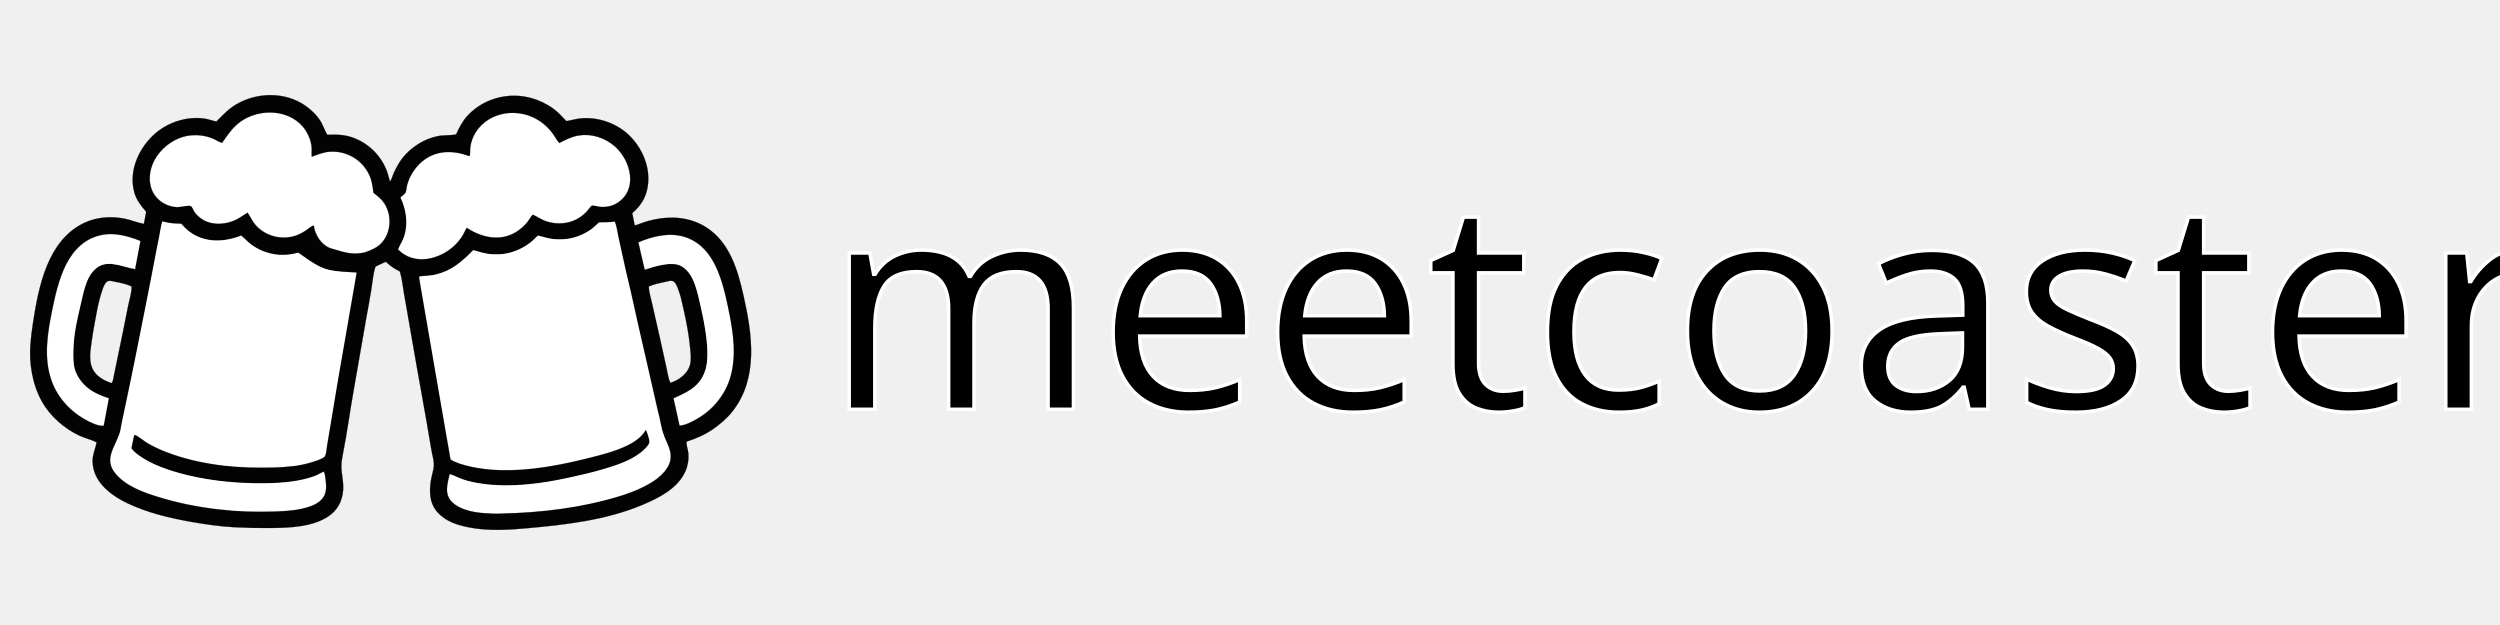
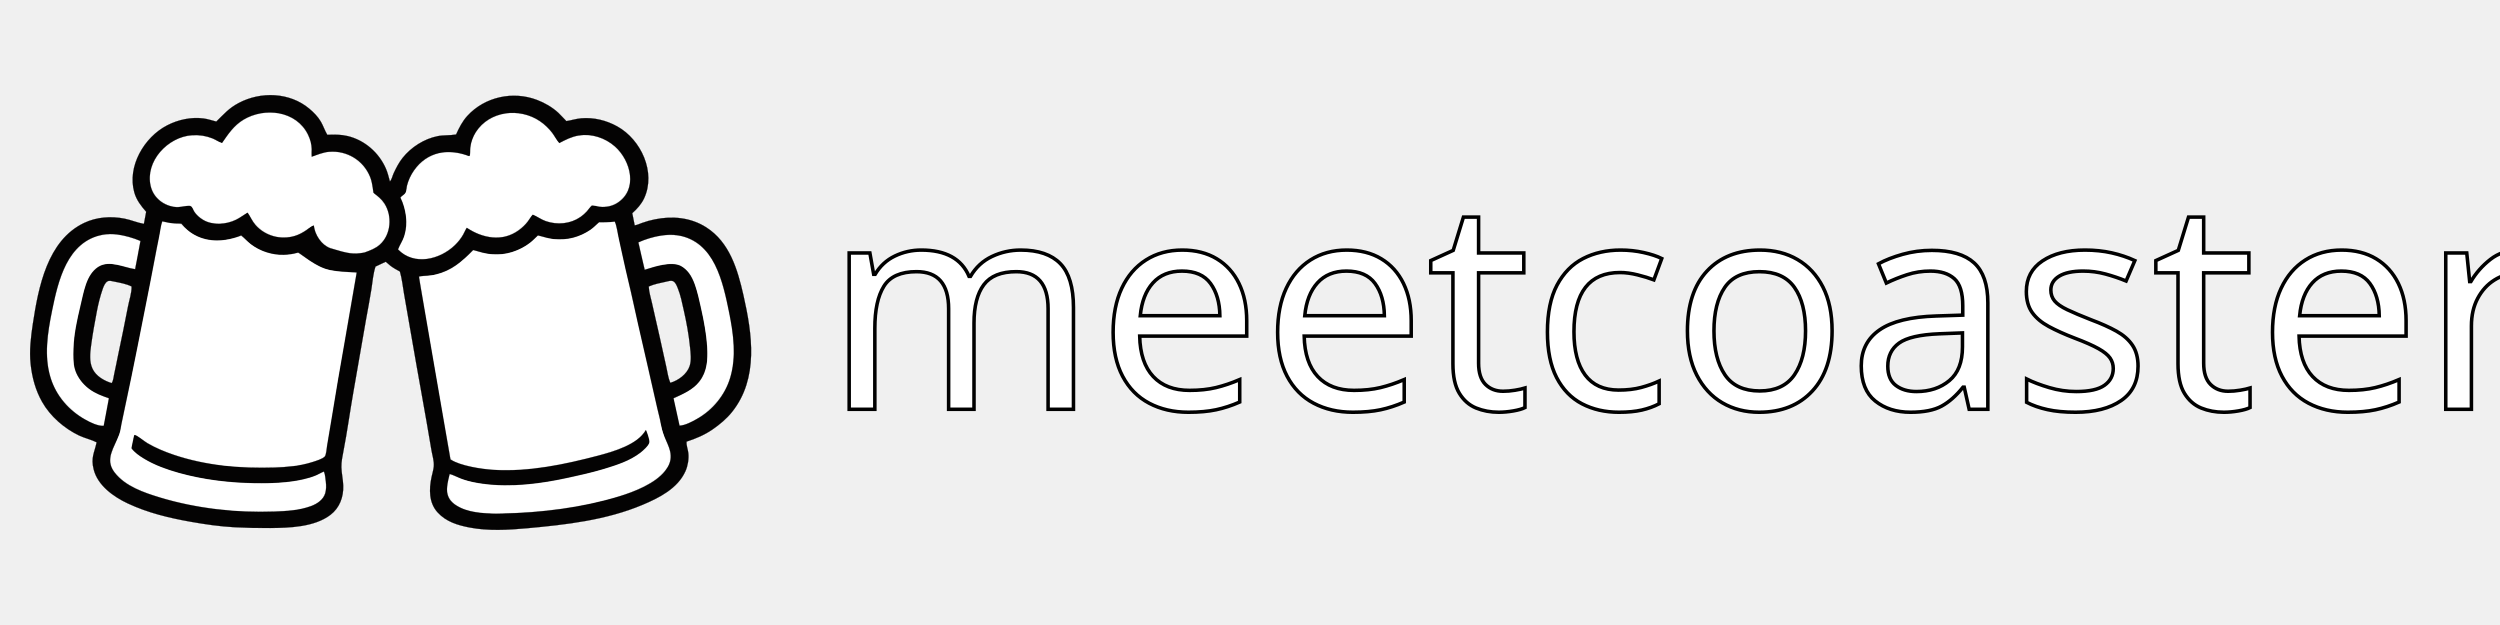
<svg xmlns="http://www.w3.org/2000/svg" viewBox="0 0 3200 800" width="3200" height="800" version="1.1" id="svg4">
  <defs id="defs4" />
  <path d="m 418.935,172.55 c 8.926,-0.355 17.625,-0.465 26.36,1.676 21.587,5.283 39.74,21.177 48.593,41.452 2.332,5.337 3.652,11.03 5.201,16.623 2.423,-2.55 3.252,-7.196 4.818,-10.575 3.197,-6.868 6.686,-13.663 11.422,-19.619 10.921,-13.726 27.562,-24.374 44.84,-27.835 7.824,-1.567 15.949,-0.656 23.627,-2.15 3.862,-8.525 8.015,-16.805 14.382,-23.773 22.37,-24.483 58.394,-32.162 89.216,-20.448 9.828,3.734 19.483,9.327 27.234,16.459 3.652,3.361 6.777,7.232 10.347,10.666 6.44,-1.011 12.56,-3.088 19.128,-3.607 16.131,-1.266 31.888,2.55 45.979,10.374 30.586,16.987 49.723,58.722 34.493,91.83 -3.507,7.615 -9.081,13.763 -15.275,19.264 l 3.115,15.603 c 3.279,-0.546 6.166,-1.949 9.281,-3.088 5.21,-1.904 10.866,-3.452 16.295,-4.563 22.725,-4.673 46.207,-2.514 66.045,10.192 29.912,19.155 40.059,53.894 47.482,86.548 11.331,49.85 19.838,106.704 -14.491,149.705 -7.023,8.799 -15.776,16.031 -24.984,22.407 -10.074,6.977 -21.596,11.859 -33.227,15.575 -0.483,4.873 1.676,9.655 2.232,14.573 0.856,7.605 -0.61,16.468 -3.753,23.454 -9.864,21.951 -33.628,33.947 -54.668,42.809 -46.99,19.792 -98.297,25.54 -148.639,30.112 -23.919,2.177 -49.258,3.543 -72.931,-1.002 -15.338,-2.96 -30.058,-7.396 -40.933,-19.346 -11.294,-12.406 -11.003,-29.584 -7.76,-45.059 0.947,-4.509 2.423,-9.081 2.869,-13.663 0.665,-6.758 -1.876,-14.291 -2.988,-20.949 -7.924,-47.764 -16.951,-95.337 -25.112,-143.047 -3.279,-19.155 -6.713,-38.282 -10.01,-57.437 -1.594,-9.3 -2.596,-19.073 -5.228,-28.136 -4.153,-2.232 -8.398,-4.591 -12.169,-7.442 -2.131,-1.621 -3.88,-3.607 -6.103,-5.064 -4.326,2.04 -8.662,4.09 -12.989,6.13 -3.015,9.19 -3.762,19.228 -5.219,28.755 -2.013,13.216 -4.691,26.369 -7.004,39.539 -5.447,30.959 -10.73,61.955 -16.195,92.923 -4.399,24.875 -7.724,49.95 -12.57,74.743 -1.321,6.731 -2.824,14.018 -2.66,20.895 0.191,7.915 2.122,15.739 2.359,23.682 0.437,14.491 -4.6,28.309 -16.377,37.29 -20.512,15.648 -52.191,16.614 -76.902,16.832 -15.22,0.137 -30.349,-0.164 -45.542,-0.965 -19.055,-0.993 -37.718,-3.734 -56.472,-7.05 -27.699,-4.882 -54.905,-11.449 -80.472,-23.436 -18.253,-8.562 -38.583,-22.98 -43.702,-43.675 -3.753,-15.138 0.929,-21.059 3.816,-34.557 -7.086,-3.643 -15.266,-5.292 -22.534,-8.762 -18.982,-9.081 -36.798,-24.529 -47.227,-42.955 -8.525,-15.056 -12.861,-31.305 -14.71,-48.411 -1.858,-17.169 0.301,-35.04 2.896,-52 7.086,-46.389 18.472,-106.304 65.489,-128.674 16.085,-7.651 34.366,-8.899 51.708,-5.52 8.389,1.64 16.568,5.31 24.893,6.695 0.965,-5.164 1.94,-10.32 2.906,-15.484 -6.558,-7.405 -12.469,-15.047 -15.202,-24.775 -9.345,-33.291 12.542,-70.672 42.108,-85.883 14.163,-7.287 30.467,-10.784 46.352,-8.799 5.665,0.71 10.976,2.596 16.468,3.989 10.174,-9.773 15.721,-16.887 28.773,-23.809 28.145,-14.919 65.107,-13.717 90.118,7.186 5.747,4.8 11.24,10.329 15.02,16.86 3.115,5.383 5.028,11.467 8.179,16.714 z m -20.038,28.199 c -0.273,-3.27 0.273,-6.522 0.182,-9.837 -0.173,-6.285 -2.058,-12.961 -4.791,-18.617 -14.883,-30.741 -55.67,-35.368 -82.713,-19.091 -12.269,7.387 -19.537,18.399 -27.443,29.885 -4.226,-1.394 -7.906,-4.299 -12.105,-5.966 -8.453,-3.343 -17.078,-4.663 -26.15,-4.071 -30.941,2.004 -60.479,33.218 -53.074,65.134 3.607,15.512 17.415,25.913 33.036,26.933 5.019,0.328 13.963,-2.204 17.16,-1.576 3.434,0.683 3.926,4.682 5.501,7.205 2.787,4.436 6.795,7.861 11.249,10.575 12.214,7.478 29.921,6.13 42.381,-0.009 5.265,-2.596 9.855,-6.148 14.792,-9.236 3.561,5.183 5.793,10.994 10.028,15.83 12.506,14.273 32.426,19.51 50.488,14.091 5.128,-1.53 10.174,-4.29 14.592,-7.287 3.079,-2.086 6.139,-5.292 9.6,-6.349 1.357,12.67 10.018,25.238 20.916,29.29 23.771,7.227 29.571,8.245 43.923,5.641 7.826,-2.88 14.031,-5.065 19.669,-10.066 14.582,-12.952 16.204,-36.98 5.911,-52.892 -3.652,-5.638 -8.562,-9.409 -13.908,-13.298 -1.211,-7.196 -1.676,-14.2 -4.545,-21.077 -8.717,-20.931 -29.384,-33.409 -51.927,-31.724 -8.161,0.601 -15.247,3.671 -22.771,6.512 z M 715.868,183.115 c -3.461,-3.698 -5.766,-8.826 -8.862,-12.943 -4.39,-5.838 -9.855,-11.003 -15.894,-15.111 -25.95,-17.643 -64.706,-13.426 -82.157,14.136 -3.744,5.92 -6.276,13.034 -7.059,19.984 -0.41,3.625 0.2,7.432 -0.792,10.912 -26.797,-10.666 -54.222,-6.467 -71.41,18.271 -3.999,5.756 -7.114,12.488 -8.817,19.291 -0.674,2.687 -0.501,6.84 -1.858,9.19 -1.375,2.377 -4.946,3.643 -6.549,6.002 7.332,15.011 9.919,32.735 5.028,48.967 -1.885,6.257 -6.021,11.549 -8.024,17.524 20.558,21.15 53.63,13.107 72.894,-5.529 4.035,-3.907 7.615,-8.407 10.429,-13.28 1.694,-2.933 2.814,-6.166 4.663,-8.972 20.239,13.626 45.824,18.444 66.773,3.033 4.317,-3.179 8.316,-6.977 11.54,-11.267 2.122,-2.833 3.744,-6.03 6.121,-8.617 5.766,2.405 10.784,6.367 16.832,8.434 14.765,5.046 31.351,3.552 44.312,-5.383 2.951,-2.031 5.884,-4.572 8.27,-7.25 2.232,-2.523 3.771,-5.401 6.458,-7.46 3.252,-0.355 6.768,1.43 10.092,1.749 7.651,0.729 15.512,-0.729 22.051,-4.818 27.125,-16.951 17.834,-54.34 -2.76,-72.503 -12.615,-11.121 -29.821,-16.787 -46.58,-14.036 -9.035,1.476 -16.741,5.447 -24.702,9.673 z M 171.889,556.567 c 4.144,0.792 12.442,8.216 16.814,10.757 10.547,6.139 21.96,10.866 33.501,14.792 41.215,14.009 86.065,17.761 129.33,16.368 16.176,-0.528 32.945,-2.077 48.429,-7.041 4.126,-1.33 12.852,-3.844 15.776,-7.059 2.022,-2.232 2.487,-11.194 3.042,-14.437 2.159,-12.46 4.299,-24.957 6.285,-37.444 5.019,-31.624 10.502,-63.239 16.122,-94.754 l 15.378,-88.66 c 0.242,-1.397 -15.856,0.143 -34.346,-3.492 -18.318,-3.601 -39.282,-22.716 -40.683,-22.304 -5.866,1.731 -12.05,2.651 -18.162,2.833 -14.919,0.428 -30.14,-4.536 -42.099,-13.426 -4.582,-3.397 -8.052,-8.043 -12.551,-11.367 -26.769,11.058 -57.456,8.799 -76.51,-15.02 -3.616,-0.474 -7.259,-0.128 -10.903,-0.474 -4.636,-0.446 -9.145,-1.694 -13.69,-2.596 -2.168,6.585 -2.723,13.79 -4.172,20.594 -4.044,19.027 -7.323,38.2 -11.13,57.273 -10.793,54.031 -21.068,108.235 -32.808,162.074 -1.403,6.44 -2.778,12.879 -4.071,19.346 -0.902,4.49 -1.339,9.3 -2.924,13.608 -6.084,16.559 -19.082,31.433 -5.857,48.666 13.608,17.743 37.654,25.795 58.184,32.043 46.225,14.072 98.489,19.811 146.69,17.971 15.675,-0.601 31.688,-1.558 46.553,-6.968 7.669,-2.796 15.73,-8.097 18.217,-16.359 1.439,-4.773 1.384,-9.883 0.811,-14.783 -0.501,-4.381 -0.856,-9.072 -2.45,-13.189 -3.252,1.129 -6.403,3.297 -9.655,4.709 -5.511,2.377 -11.495,4.026 -17.333,5.374 -19.72,4.545 -40.578,5.064 -60.735,4.8 -33.182,-0.428 -66.491,-4.281 -98.47,-13.307 -15.275,-4.317 -30.395,-9.746 -44.012,-18.025 -5.702,-3.47 -12.56,-7.879 -16.186,-13.608 1.211,-5.629 2.414,-11.267 3.616,-16.896 z m 366.147,-191.266 c 12.843,74.242 25.686,148.494 38.519,222.736 12.351,8.407 40.623,12.551 55.515,13.426 45.214,2.651 90.428,-6.895 133.929,-18.308 19.519,-5.128 50.242,-14.036 60.807,-32.854 1.321,3.233 4.855,12.606 4.381,15.839 -0.583,3.98 -8.352,10.821 -11.486,13.244 -13.581,10.484 -30.34,15.785 -46.516,20.749 -14.929,4.582 -30.231,7.851 -45.46,11.203 -35.513,7.824 -72.994,12.733 -109.282,7.87 -8.48,-1.139 -17.224,-2.696 -25.33,-5.483 -5.93,-2.04 -11.613,-5.383 -17.515,-7.132 -1.977,8.188 -4.764,17.397 -2.842,25.84 2.031,8.908 9.154,13.899 16.887,17.588 15.275,7.268 36.707,7.615 53.357,7.287 50.296,-0.965 101.485,-7.414 149.669,-21.988 19.2,-5.802 45.924,-16.277 58.658,-32.499 2.122,-2.705 4.163,-5.993 5.447,-9.181 5.802,-14.409 -3.689,-26.551 -8.097,-39.53 -1.949,-5.766 -2.714,-12.041 -4.017,-17.971 -1.002,-4.609 -2.332,-9.127 -3.352,-13.735 -7.915,-35.905 -16.468,-71.674 -24.556,-107.533 -4.254,-18.836 -8.143,-37.772 -12.752,-56.508 -4.299,-17.506 -7.806,-35.231 -11.85,-52.792 -1.64,-7.105 -2.314,-15.384 -5.237,-22.024 -6.831,0.956 -13.143,1.43 -20.038,0.865 -3.826,3.106 -7.032,6.822 -11.14,9.664 -13.672,9.445 -30.622,13.717 -47.154,11.941 -6.941,-0.738 -13.307,-3.224 -20.038,-4.718 -3.379,3.106 -6.431,6.522 -10.083,9.345 -13.499,10.456 -31.132,16.113 -48.211,14.874 -8.635,-0.628 -16.368,-3.27 -24.593,-5.556 -14.582,15.029 -27.352,26.187 -48.374,31.497 -6.959,1.758 -14.218,1.102 -21.086,2.496 0.61,3.78 1.23,7.569 1.84,11.349 z M 179.832,308.41 c -9.491,-4.035 -19.537,-6.913 -29.757,-8.307 -6.248,-0.856 -12.779,-0.802 -18.982,0.41 -45.232,8.817 -56.645,58.822 -64.451,97.059 -5.793,28.4 -10.657,58.357 -1.694,86.684 7.196,22.753 23.245,41.152 43.92,52.701 6.813,3.807 15.958,8.407 23.864,8.27 2.232,-11.841 4.472,-23.682 6.713,-35.523 -8.972,-2.969 -17.515,-6.112 -25.185,-11.841 -8.225,-6.157 -15.029,-14.765 -18.117,-24.647 -2.641,-8.425 -2.432,-17.643 -2.104,-26.36 0.674,-18.481 4.509,-36.998 8.917,-54.914 4.108,-16.668 6.986,-39.986 22.798,-50.214 14.51,-9.391 32.244,0.774 47.254,2.878 2.277,-12.069 4.545,-24.128 6.822,-36.197 z m 689.967,236.499 c 7.715,-0.556 15.685,-4.982 22.379,-8.726 20.275,-11.322 36.024,-30.622 42.591,-52.947 7.961,-27.052 4.081,-55.78 -1.403,-82.904 -7.897,-39.111 -18.699,-91.867 -66.026,-99.154 -7.041,-1.084 -14.209,-0.747 -21.222,0.346 -9.965,1.558 -19.847,4.545 -29.047,8.708 2.705,11.713 5.401,23.436 8.097,35.149 12.779,-3.953 33.364,-11.176 45.952,-5.055 17.37,8.453 21.824,35.796 25.758,52.728 3.926,16.841 7.059,33.801 8.28,51.071 1.111,15.757 0.009,31.151 -9.965,44.048 -8.535,11.03 -20.813,16.094 -33.1,21.532 2.569,11.732 5.137,23.472 7.706,35.204 z M 168.437,366.703 c -6.558,-3.407 -15.229,-4.864 -22.47,-6.33 -2.587,-0.519 -5.756,-1.649 -8.27,-0.319 -3.297,1.731 -5.219,6.831 -6.358,10.129 -3.161,9.127 -5.547,18.772 -7.36,28.254 -2.778,14.573 -5.438,28.928 -7.378,43.629 -1.284,9.691 -2.523,20.703 1.758,29.848 4.49,9.591 14.938,15.512 24.593,18.49 2.168,-3.151 2.368,-7.833 3.233,-11.659 1.749,-7.797 3.233,-15.639 4.846,-23.472 4.336,-20.922 8.844,-41.835 12.779,-62.839 1.567,-8.352 4.855,-17.187 4.627,-25.731 z m 689.521,123.327 c 10.192,-2.978 21.332,-10.976 24.802,-21.505 2.477,-7.514 1.257,-16.687 0.483,-24.401 -1.603,-15.912 -4.563,-31.952 -8.125,-47.537 -2.077,-9.072 -3.88,-18.69 -7.405,-27.307 -1.23,-2.988 -2.687,-7.223 -5.556,-9.026 -2.705,-1.703 -6.13,-0.465 -9.017,0.164 -7.432,1.621 -15.821,3.161 -22.762,6.285 0.209,6.913 2.651,14.255 4.117,21.049 3.151,14.637 6.777,29.183 9.946,43.811 2.76,12.715 5.52,25.394 8.407,38.082 1.512,6.649 2.414,14.145 5.11,20.384 z" fill="#040303" fill-rule="evenodd" stroke="#040303" stroke-width="0.228" stroke-linejoin="round" id="path2" />
  <path style="fill:#ffffff;fill-opacity:0;stroke:#ffffff;stroke-width:0" d="m 303.994,653.676 c -2.144,-0.208 -8.94,-0.831 -15.102,-1.385 -43.579,-3.915 -92.771,-16.189 -118.3,-29.516 -6.564,-3.427 -11.938,-7.169 -16.762,-11.675 -14.279,-13.334 -15.346,-21.243 -5.8,-43.012 3.043,-6.94 5.938,-14.613 6.433,-17.051 0.495,-2.438 4.831,-23.287 9.637,-46.33 9.887,-47.412 38.641,-192.6 41.98,-211.969 0.605,-3.511 1.399,-6.85 1.765,-7.42 0.465,-0.726 2.856,-0.65 7.972,0.255 4.019,0.711 9.196,1.309 11.503,1.331 3.711,0.034 4.776,0.61 9.222,4.987 11.889,11.703 28.391,17.493 46,16.14 6.674,-0.513 14.599,-2.147 24.419,-5.035 1.518,-0.447 3.775,1.005 9.477,6.097 10.619,9.483 21.741,14.708 36.045,16.934 7.325,1.14 18.999,0.616 25.32,-1.137 3.546,-0.983 3.927,-0.826 12.666,5.243 20.874,14.494 27.694,16.757 56.51,18.753 5.311,0.368 8.525,1.003 8.525,1.686 0,0.602 -5.909,35.091 -13.131,76.642 -7.222,41.551 -16.021,93.28 -19.554,114.953 -3.533,21.674 -6.818,40.143 -7.3,41.044 -1.886,3.524 -18.611,9.272 -36.003,12.374 -12.091,2.156 -73.454,2.414 -90.138,0.378 -44.667,-5.45 -84.087,-17.883 -106.444,-33.573 -11.75,-8.246 -11.395,-8.321 -13.496,2.837 l -1.776,9.428 4.987,4.585 c 26.744,24.591 102.155,41.915 172.267,39.574 28.894,-0.965 49.819,-4.738 62.905,-11.344 3.29,-1.661 6.154,-2.848 6.364,-2.638 0.946,0.946 2.344,11.351 2.344,17.448 0,13.591 -6.356,20.979 -22.41,26.048 -13.79,4.354 -22.251,5.195 -55.05,5.467 -17.148,0.142 -32.933,0.089 -35.076,-0.119 z" id="path1" />
  <path style="fill:#ffffff;fill-opacity:0;stroke:#ffffff;stroke-width:0" d="m 619.43,656.147 c -27.464,-2.11 -43.688,-11.367 -46.433,-26.492 -0.657,-3.62 1.886,-20.777 3.2,-21.589 0.355,-0.219 3.604,0.864 7.222,2.408 32.411,13.827 79.657,14.779 138.05,2.781 35.416,-7.276 65.908,-15.975 81.503,-23.252 15.945,-7.44 28.627,-18.362 28.627,-24.655 0,-3.674 -3.671,-15.333 -4.829,-15.333 -0.414,0 -1.979,1.77 -3.478,3.933 -8.404,12.126 -28.617,21.329 -69.285,31.541 -63.474,15.94 -109.525,19.584 -148.292,11.735 -14.886,-3.014 -27.23,-7.583 -28.429,-10.523 -0.895,-2.195 -39.941,-227.855 -39.939,-230.823 5.5e-4,-0.938 0.549,-1.713 1.219,-1.722 6.611,-0.092 20.161,-2.352 25.976,-4.333 12.34,-4.205 19.412,-8.74 33.855,-21.713 l 7.947,-7.138 7.642,2.092 c 11.656,3.19 27.06,3.618 37.42,1.039 11.319,-2.818 22.903,-8.857 30.707,-16.007 l 6.44,-5.901 9.277,2.236 c 11.178,2.695 25.218,2.896 35.099,0.504 9.507,-2.302 21.534,-8.492 28.176,-14.503 l 5.737,-5.191 9.988,-0.401 9.988,-0.401 0.951,3.532 c 0.523,1.943 2.019,8.755 3.325,15.137 2.95,14.423 4.565,21.689 14.162,63.732 14.931,65.408 32.34,141.993 36.211,159.305 5.029,22.49 7.518,31.069 12.154,41.897 3.244,7.576 3.755,9.763 3.754,16.077 -7e-4,8.897 -2.041,13.324 -9.972,21.639 -25.144,26.361 -100.721,46.353 -190.697,50.443 -23.346,1.061 -22.772,1.062 -37.275,-0.052 z" id="path3" />
  <path style="fill:#ffffff;fill-opacity:0;stroke:#ffffff;stroke-width:0" d="m 619.43,656.147 c -27.464,-2.11 -43.688,-11.367 -46.433,-26.492 -0.657,-3.62 1.886,-20.777 3.2,-21.589 0.355,-0.219 3.604,0.864 7.222,2.408 32.411,13.827 79.657,14.779 138.05,2.781 35.416,-7.276 65.908,-15.975 81.503,-23.252 15.945,-7.44 28.627,-18.362 28.627,-24.655 0,-3.674 -3.671,-15.333 -4.829,-15.333 -0.414,0 -1.979,1.77 -3.478,3.933 -8.404,12.126 -28.617,21.329 -69.285,31.541 -63.474,15.94 -109.525,19.584 -148.292,11.735 -14.886,-3.014 -27.23,-7.583 -28.429,-10.523 -0.895,-2.195 -39.941,-227.855 -39.939,-230.823 5.5e-4,-0.938 0.549,-1.713 1.219,-1.722 6.611,-0.092 20.161,-2.352 25.976,-4.333 12.34,-4.205 19.412,-8.74 33.855,-21.713 l 7.947,-7.138 7.642,2.092 c 11.656,3.19 27.06,3.618 37.42,1.039 11.319,-2.818 22.903,-8.857 30.707,-16.007 l 6.44,-5.901 9.277,2.236 c 11.178,2.695 25.218,2.896 35.099,0.504 9.507,-2.302 21.534,-8.492 28.176,-14.503 l 5.737,-5.191 9.988,-0.401 9.988,-0.401 0.951,3.532 c 0.523,1.943 2.019,8.755 3.325,15.137 2.95,14.423 4.565,21.689 14.162,63.732 14.931,65.408 32.34,141.993 36.211,159.305 5.029,22.49 7.518,31.069 12.154,41.897 3.244,7.576 3.755,9.763 3.754,16.077 -7e-4,8.897 -2.041,13.324 -9.972,21.639 -25.144,26.361 -100.721,46.353 -190.697,50.443 -23.346,1.061 -22.772,1.062 -37.275,-0.052 z" id="path4" />
  <path style="fill:#ffffff;fill-opacity:0;stroke:#ffffff;stroke-width:0" d="m 303.994,653.676 c -2.144,-0.208 -8.94,-0.831 -15.102,-1.385 -43.579,-3.915 -92.771,-16.189 -118.3,-29.516 -6.564,-3.427 -11.938,-7.169 -16.762,-11.675 -14.279,-13.334 -15.346,-21.243 -5.8,-43.012 3.043,-6.94 5.938,-14.613 6.433,-17.051 0.495,-2.438 4.831,-23.287 9.637,-46.33 9.887,-47.412 38.641,-192.6 41.98,-211.969 0.605,-3.511 1.399,-6.85 1.765,-7.42 0.465,-0.726 2.856,-0.65 7.972,0.255 4.019,0.711 9.196,1.309 11.503,1.331 3.711,0.034 4.776,0.61 9.222,4.987 11.889,11.703 28.391,17.493 46,16.14 6.674,-0.513 14.599,-2.147 24.419,-5.035 1.518,-0.447 3.775,1.005 9.477,6.097 10.619,9.483 21.741,14.708 36.045,16.934 7.325,1.14 18.999,0.616 25.32,-1.137 3.546,-0.983 3.927,-0.826 12.666,5.243 20.874,14.494 27.694,16.757 56.51,18.753 5.311,0.368 8.525,1.003 8.525,1.686 0,0.602 -5.909,35.091 -13.131,76.642 -7.222,41.551 -16.021,93.28 -19.554,114.953 -3.533,21.674 -6.818,40.143 -7.3,41.044 -1.886,3.524 -18.611,9.272 -36.003,12.374 -12.091,2.156 -73.454,2.414 -90.138,0.378 -44.667,-5.45 -84.087,-17.883 -106.444,-33.573 -11.75,-8.246 -11.395,-8.321 -13.496,2.837 l -1.776,9.428 4.987,4.585 c 26.744,24.591 102.155,41.915 172.267,39.574 28.894,-0.965 49.819,-4.738 62.905,-11.344 3.29,-1.661 6.154,-2.848 6.364,-2.638 0.946,0.946 2.344,11.351 2.344,17.448 0,13.591 -6.356,20.979 -22.41,26.048 -13.79,4.354 -22.251,5.195 -55.05,5.467 -17.148,0.142 -32.933,0.089 -35.076,-0.119 z" id="path5" />
  <path style="fill:#ffffff;fill-opacity:1;stroke:#ffffff;stroke-width:0" d="m 303.994,653.676 c -2.144,-0.208 -8.94,-0.831 -15.102,-1.385 -43.579,-3.915 -92.771,-16.189 -118.3,-29.516 -6.564,-3.427 -11.938,-7.169 -16.762,-11.675 -14.279,-13.334 -15.346,-21.243 -5.8,-43.012 3.043,-6.94 5.938,-14.613 6.433,-17.051 0.495,-2.438 4.831,-23.287 9.637,-46.33 9.887,-47.412 38.641,-192.6 41.98,-211.969 0.605,-3.511 1.399,-6.85 1.765,-7.42 0.465,-0.726 2.856,-0.65 7.972,0.255 4.019,0.711 9.196,1.309 11.503,1.331 3.711,0.034 4.776,0.61 9.222,4.987 11.889,11.703 28.391,17.493 46,16.14 6.674,-0.513 14.599,-2.147 24.419,-5.035 1.518,-0.447 3.775,1.005 9.477,6.097 10.619,9.483 21.741,14.708 36.045,16.934 7.325,1.14 18.999,0.616 25.32,-1.137 3.546,-0.983 3.927,-0.826 12.666,5.243 20.874,14.494 27.694,16.757 56.51,18.753 5.311,0.368 8.525,1.003 8.525,1.686 0,0.602 -5.909,35.091 -13.131,76.642 -7.222,41.551 -16.021,93.28 -19.554,114.953 -3.533,21.674 -6.818,40.143 -7.3,41.044 -1.886,3.524 -18.611,9.272 -36.003,12.374 -12.091,2.156 -73.454,2.414 -90.138,0.378 -44.667,-5.45 -84.087,-17.883 -106.444,-33.573 -11.75,-8.246 -11.395,-8.321 -13.496,2.837 l -1.776,9.428 4.987,4.585 c 26.744,24.591 102.155,41.915 172.267,39.574 28.894,-0.965 49.819,-4.738 62.905,-11.344 3.29,-1.661 6.154,-2.848 6.364,-2.638 0.946,0.946 2.344,11.351 2.344,17.448 0,13.591 -6.356,20.979 -22.41,26.048 -13.79,4.354 -22.251,5.195 -55.05,5.467 -17.148,0.142 -32.933,0.089 -35.076,-0.119 z" id="path6" />
  <path style="fill:#ffffff;fill-opacity:1;stroke:#ffffff;stroke-width:0" d="m 437.469,321.128 c -14.204,-3.643 -19.831,-6.181 -24.612,-11.101 -4.713,-4.851 -8.794,-12.244 -9.624,-17.436 -0.329,-2.058 -1.001,-3.991 -1.492,-4.295 -0.491,-0.304 -4.49,1.843 -8.885,4.771 -4.395,2.928 -10.621,6.29 -13.836,7.471 -21.396,7.864 -45.156,-1.11 -57.103,-21.566 -2.103,-3.601 -4.181,-6.768 -4.619,-7.038 -0.437,-0.27 -3.096,1.058 -5.909,2.953 -16.068,10.821 -31.715,13.559 -46.301,8.101 -6.481,-2.425 -14.009,-8.983 -17.185,-14.969 -1.293,-2.437 -2.969,-4.668 -3.725,-4.958 -0.756,-0.29 -4.917,-0.043 -9.246,0.55 -4.329,0.593 -9.852,0.803 -12.275,0.467 -7.192,-0.997 -15.868,-5.794 -21.373,-11.818 -15.351,-16.796 -9.999,-46.592 11.57,-64.411 11.636,-9.613 23.058,-13.897 37.103,-13.917 9.973,-0.014 17.491,1.795 27.052,6.508 4.038,1.99 7.451,3.131 7.89,2.635 0.425,-0.48 2.918,-3.942 5.54,-7.693 7.753,-11.094 16.804,-19.373 26.016,-23.798 30.247,-14.527 63.829,-5.307 76.924,21.118 3.892,7.855 4.132,8.839 4.486,18.399 0.206,5.555 0.601,10.1 0.878,10.1 0.278,0 4.283,-1.289 8.902,-2.864 11.232,-3.831 18.277,-4.501 27.305,-2.597 22.116,4.665 38.02,21.26 41.182,42.973 l 1.135,7.795 6.615,6.132 c 11.079,10.269 15.879,23.486 13.519,37.218 -2.243,13.049 -8.424,21.895 -19.286,27.603 -13.633,7.164 -23.533,8.057 -40.648,3.668 z" id="path7" />
  <path style="fill:#ffffff;fill-opacity:1;stroke:#ffffff;stroke-width:0" d="M 120.818,541.906 C 101.539,534.628 82.429,517.861 72.207,499.255 58.495,474.294 57.391,444.92 68.231,393.443 c 4.178,-19.839 7.374,-31.27 12.212,-43.672 9.264,-23.748 23.995,-39.938 42.106,-46.277 7.61,-2.663 22.269,-3.597 31.429,-2.002 7.573,1.319 24.799,6.633 24.839,7.663 0.015,0.377 -1.383,8.248 -3.106,17.492 -2.478,13.296 -3.45,16.802 -4.655,16.78 -0.837,-0.015 -6.565,-1.327 -12.727,-2.916 -22.422,-5.779 -33.19,-3.217 -42.272,10.06 -5.101,7.458 -7.967,16.104 -13.789,41.6 -6.928,30.342 -8.576,41.923 -8.597,60.409 -0.019,17.325 1.312,23.013 7.599,32.486 6.629,9.987 16.025,16.99 30.265,22.556 3.751,1.466 6.887,2.726 6.969,2.799 0.082,0.073 -1.263,7.586 -2.988,16.696 l -3.137,16.564 -2.858,0.216 c -1.572,0.119 -5.488,-0.777 -8.704,-1.991 z" id="path8" />
  <path style="fill:#ffffff;fill-opacity:1;stroke:#ffffff;stroke-width:0" d="m 533.659,330.636 c -7.208,-0.838 -14.951,-4.154 -19.955,-8.548 l -3.582,-3.145 3.939,-7.834 c 4.987,-9.918 7.074,-19.986 6.324,-30.499 -0.571,-8.001 -3.453,-20.049 -5.953,-24.883 -1.356,-2.623 -1.284,-2.826 1.953,-5.484 2.877,-2.363 3.573,-3.795 4.826,-9.937 4.263,-20.897 20.382,-38.337 40.206,-43.5 9.882,-2.574 24.477,-1.485 36.149,2.697 4.14,1.483 5.027,0.229 5.047,-7.138 0.077,-28.059 29.778,-50.898 60.687,-46.666 19.685,2.695 34.811,12.488 46.644,30.197 2.854,4.272 5.536,7.767 5.96,7.767 0.424,0 3.745,-1.498 7.381,-3.329 14.878,-7.492 28.36,-8.788 42.377,-4.072 13.64,4.589 22.998,11.754 30.823,23.598 9.493,14.37 12.065,31.684 6.512,43.832 -5.469,11.963 -17.486,20.119 -29.786,20.215 -3.524,0.028 -8.599,-0.296 -11.278,-0.72 l -4.872,-0.77 -5.156,5.911 c -9.987,11.448 -20.938,16.61 -35.317,16.645 -10.379,0.026 -17.107,-1.693 -26.351,-6.732 -3.973,-2.166 -7.663,-3.943 -8.199,-3.95 -0.536,-0.007 -2.494,2.218 -4.352,4.944 -8.027,11.776 -21.507,21.154 -33.647,23.407 -12.292,2.281 -29.312,-1.343 -41.486,-8.834 -2.653,-1.633 -5.013,-2.968 -5.244,-2.968 -0.231,0 -2.073,3.147 -4.094,6.993 -7.154,13.615 -20.703,25.013 -35.777,30.097 -9.016,3.041 -15.013,3.723 -23.778,2.705 z" id="path9" />
  <path style="fill:#ffffff;fill-opacity:1;stroke:#ffffff;stroke-width:0" d="m 870.116,542.951 c -0.217,-0.67 -1.77,-7.575 -3.45,-15.346 -1.68,-7.77 -3.243,-14.804 -3.473,-15.63 -0.303,-1.091 2.712,-3.082 11.023,-7.281 23.538,-11.889 31.439,-25.103 31.427,-52.562 -0.006,-15.62 -2.472,-33.249 -8.37,-59.843 -4.55,-20.518 -8.303,-32.38 -12.521,-39.577 -3.293,-5.619 -11.171,-12.529 -15.899,-13.946 -7.784,-2.332 -21.647,-0.916 -36.601,3.738 -3.261,1.015 -6.124,1.651 -6.362,1.413 -0.238,-0.238 -2.134,-7.749 -4.214,-16.691 -2.978,-12.804 -3.516,-16.427 -2.532,-17.051 2.242,-1.422 15.724,-5.665 22.693,-7.141 8.924,-1.89 23.864,-1.877 31.176,0.027 12.965,3.377 25.539,12.171 34.123,23.865 10.683,14.553 18.77,38.228 26.241,76.825 7.659,39.563 6.926,65.197 -2.519,88.1 -8.771,21.27 -30.658,42.237 -52.284,50.087 -7.084,2.571 -7.92,2.671 -8.458,1.011 z" id="path10" />
  <path style="fill:#ffffff;fill-opacity:1;stroke:#ffffff;stroke-width:0" d="m 619.43,656.147 c -27.464,-2.11 -43.688,-11.367 -46.433,-26.492 -0.657,-3.62 1.886,-20.777 3.2,-21.589 0.355,-0.219 3.604,0.864 7.222,2.408 32.411,13.827 79.657,14.779 138.05,2.781 35.416,-7.276 65.908,-15.975 81.503,-23.252 15.945,-7.44 28.627,-18.362 28.627,-24.655 0,-3.674 -3.671,-15.333 -4.829,-15.333 -0.414,0 -1.979,1.77 -3.478,3.933 -8.404,12.126 -28.617,21.329 -69.285,31.541 -63.474,15.94 -109.525,19.584 -148.292,11.735 -14.886,-3.014 -27.23,-7.583 -28.429,-10.523 -0.895,-2.195 -39.941,-227.855 -39.939,-230.823 5.5e-4,-0.938 0.549,-1.713 1.219,-1.722 6.611,-0.092 20.161,-2.352 25.976,-4.333 12.34,-4.205 19.412,-8.74 33.855,-21.713 l 7.947,-7.138 7.642,2.092 c 11.656,3.19 27.06,3.618 37.42,1.039 11.319,-2.818 22.903,-8.857 30.707,-16.007 l 6.44,-5.901 9.277,2.236 c 11.178,2.695 25.218,2.896 35.099,0.504 9.507,-2.302 21.534,-8.492 28.176,-14.503 l 5.737,-5.191 9.988,-0.401 9.988,-0.401 0.951,3.532 c 0.523,1.943 2.019,8.755 3.325,15.137 2.95,14.423 4.565,21.689 14.162,63.732 14.931,65.408 32.34,141.993 36.211,159.305 5.029,22.49 7.518,31.069 12.154,41.897 3.244,7.576 3.755,9.763 3.754,16.077 -7e-4,8.897 -2.041,13.324 -9.972,21.639 -25.144,26.361 -100.721,46.353 -190.697,50.443 -23.346,1.061 -22.772,1.062 -37.275,-0.052 z" id="path11" />
  <text xml:space="preserve" style="font-size:373.333px;font-family:Chalkboard;-inkscape-font-specification:Chalkboard;letter-spacing:0px;word-spacing:0px;fill:#ffffff;stroke:#ffffff;stroke-width:4.535;stroke-dasharray:none" x="1055.21" y="523.935" id="text1">
-     <tspan id="tspan1" x="1055.21" y="523.935" style="font-size:373.333px;fill:#000000;fill-opacity:1;stroke:#ffffff;stroke-width:4.535;stroke-dasharray:none;stroke-opacity:1">meetcoaster</tspan>
+     <tspan id="tspan1" x="1055.21" y="523.935" style="font-size:373.333px;fill:#ffffff;fill-opacity:0.991;stroke:#000000;stroke-width:4.535;stroke-dasharray:none;stroke-opacity:1">meetcoaster</tspan>
  </text>
</svg>
